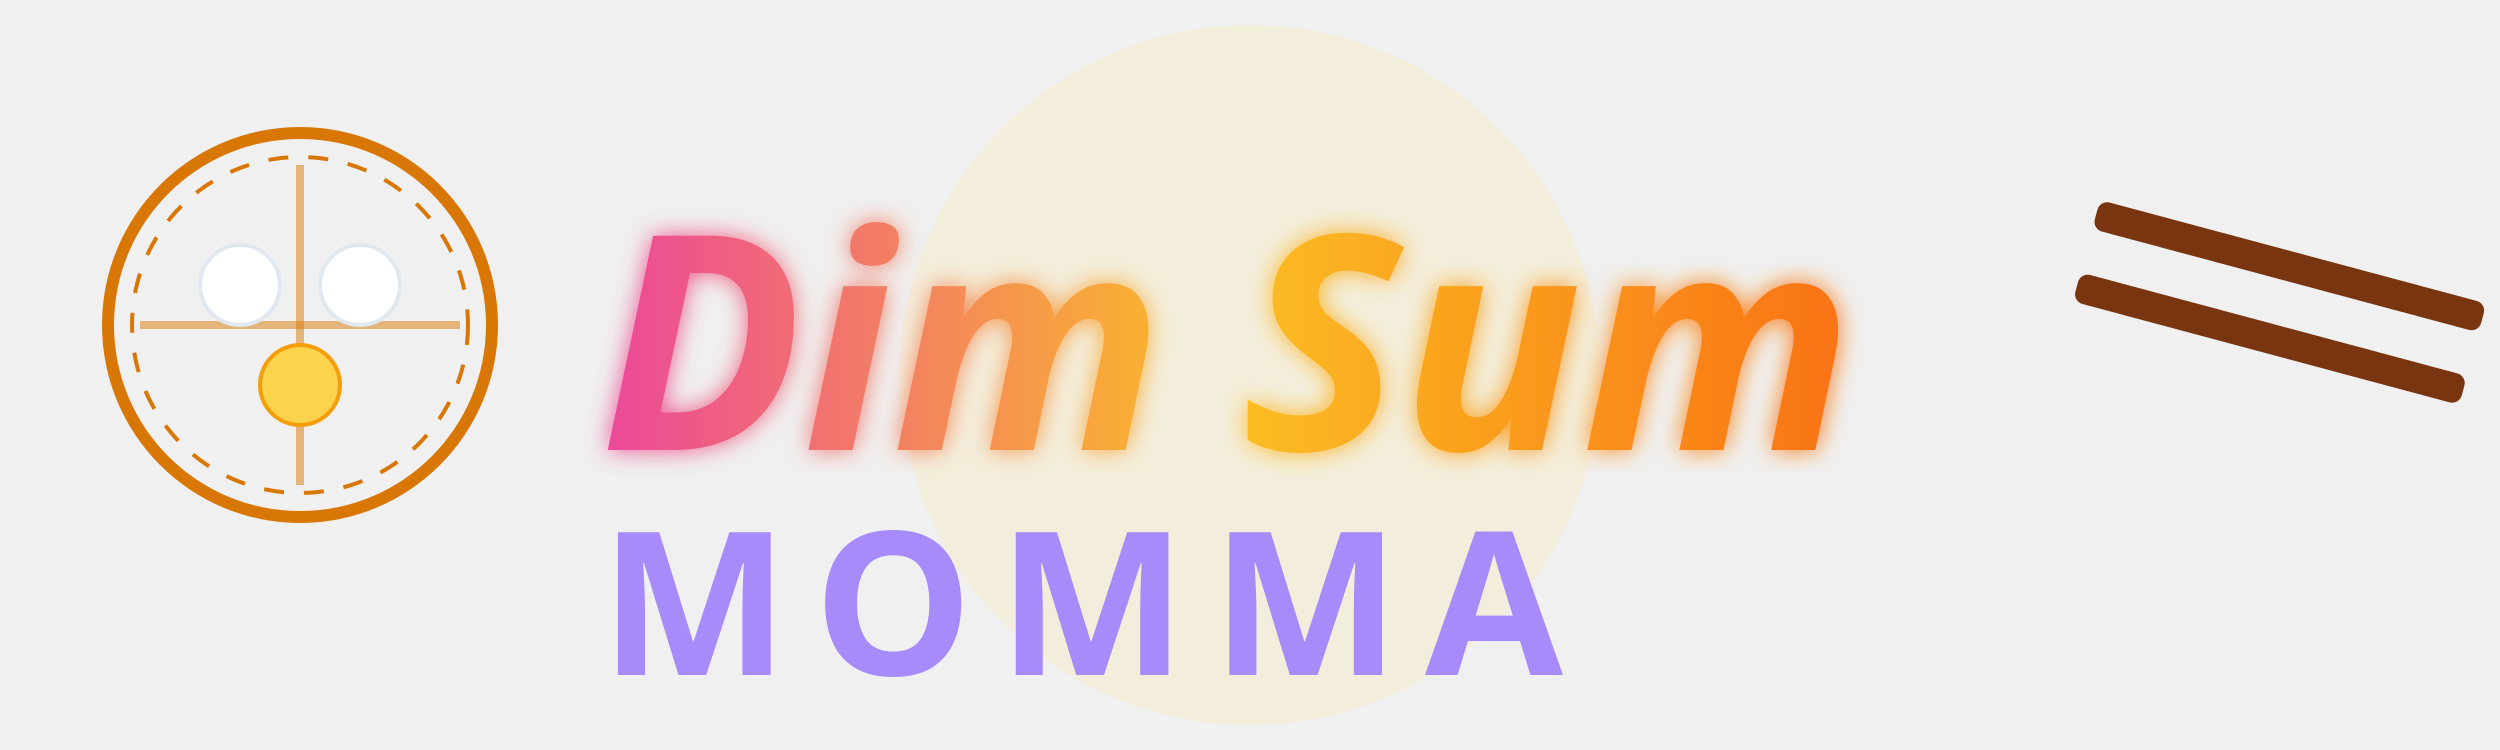
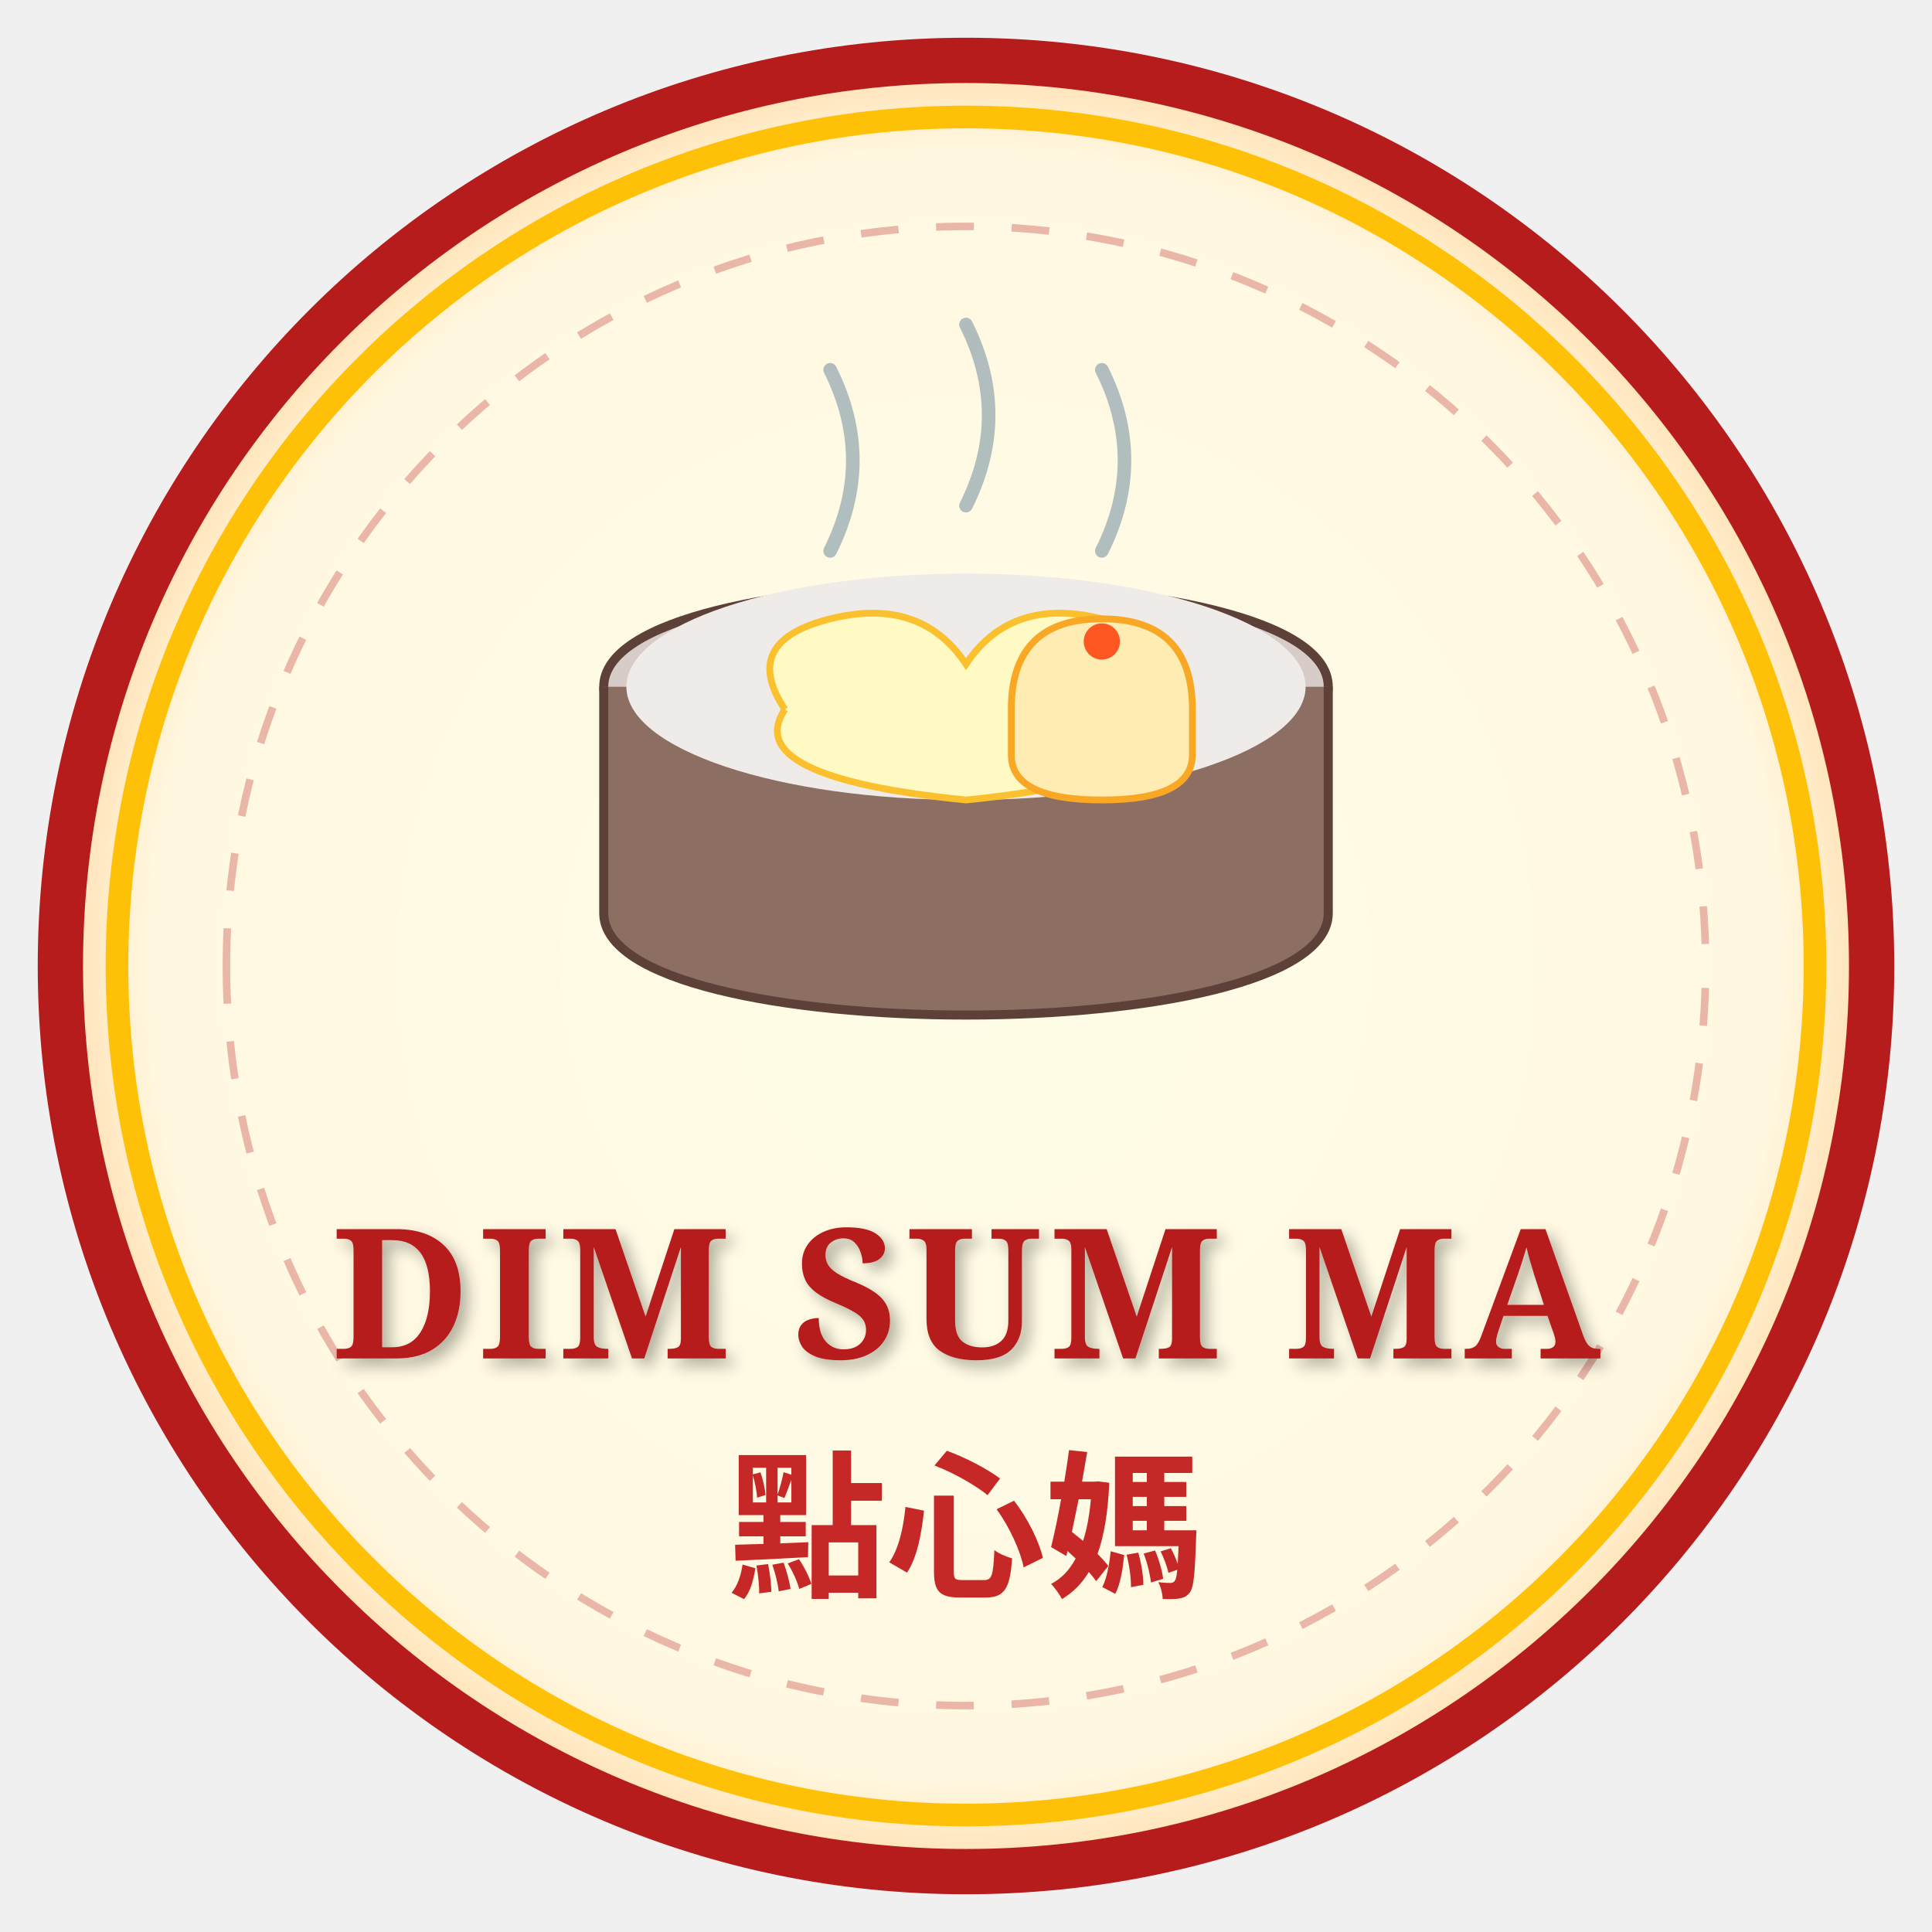
- <svg xmlns="http://www.w3.org/2000/svg" viewBox="0 0 500 150">
+ <svg xmlns="http://www.w3.org/2000/svg" viewBox="0 0 512 512">
  <defs>
-     <linearGradient id="textGradient" x1="0%" y1="0%" x2="100%" y2="0%">
-       <stop offset="0%" style="stop-color:#ec4899;stop-opacity:1" />
-       <stop offset="50%" style="stop-color:#fbbf24;stop-opacity:1" />
-       <stop offset="100%" style="stop-color:#f97316;stop-opacity:1" />
-     </linearGradient>
-     <filter id="glow">
-       <feGaussianBlur stdDeviation="2.5" result="coloredBlur" />
-       <feMerge>
-         <feMergeNode in="coloredBlur" />
-         <feMergeNode in="SourceGraphic" />
-       </feMerge>
+     <radialGradient id="bgGrad" cx="50%" cy="50%" r="50%" fx="50%" fy="50%">
+       <stop offset="0%" stop-color="#FFFDE7" />
+       <stop offset="90%" stop-color="#FFF8E1" />
+       <stop offset="100%" stop-color="#FFE0B2" />
+     </radialGradient>
+     <filter id="shadow" x="-20%" y="-20%" width="140%" height="140%">
+       <feDropShadow dx="2" dy="2" stdDeviation="2" flood-opacity="0.3" />
    </filter>
  </defs>
-   <circle cx="250" cy="75" r="70" fill="#fde68a" opacity="0.2" />
-   <g transform="translate(20, 25) scale(0.8)">
-     <path d="M10,50 L90,50" stroke="#d97706" stroke-width="2" opacity="0.5" />
-     <path d="M50,10 L50,90" stroke="#d97706" stroke-width="2" opacity="0.5" />
-     <circle cx="50" cy="50" r="48" fill="none" stroke="#d97706" stroke-width="3" />
-     <circle cx="50" cy="50" r="42" fill="none" stroke="#d97706" stroke-width="1" stroke-dasharray="5,5" />
-     <circle cx="35" cy="40" r="10" fill="#fff" stroke="#e2e8f0" stroke-width="1" />
-     <circle cx="65" cy="40" r="10" fill="#fff" stroke="#e2e8f0" stroke-width="1" />
-     <circle cx="50" cy="65" r="10" fill="#fcd34d" stroke="#f59e0b" stroke-width="1" />
+   <circle cx="256" cy="256" r="240" fill="url(#bgGrad)" stroke="#B71C1C" stroke-width="12" />
+   <circle cx="256" cy="256" r="225" fill="none" stroke="#FFC107" stroke-width="6" />
+   <path d="M 60 256 A 196 196 0 0 1 452 256" fill="none" stroke="#B71C1C" stroke-width="2" stroke-dasharray="10 10" opacity="0.3" />
+   <path d="M 60 256 A 196 196 0 0 0 452 256" fill="none" stroke="#B71C1C" stroke-width="2" stroke-dasharray="10 10" opacity="0.3" />
+   <g transform="translate(136, 110) scale(1.2)">
+     <path d="M20,60 C20,90 180,90 180,60 C180,30 20,30 20,60" fill="#D7CCC8" stroke="#5D4037" stroke-width="2" />
+     <path d="M20,60 L20,110 C20,140 180,140 180,110 L180,60" fill="#8D6E63" stroke="#5D4037" stroke-width="2" />
+     <ellipse cx="100" cy="60" rx="75" ry="25" fill="#EFEBE9" />
+     <path d="M60,65 Q50,50 70,45 Q90,40 100,55 Q110,40 130,45 Q150,50 140,65 Q150,80 100,85 Q50,80 60,65" fill="#FFF9C4" stroke="#FBC02D" stroke-width="1.5" />
+     <path d="M110,65 Q110,45 130,45 Q150,45 150,65 L150,75 Q150,85 130,85 Q110,85 110,75 Z" fill="#FFECB3" stroke="#F9A825" stroke-width="1.5" />
+     <circle cx="130" cy="50" r="4" fill="#FF5722" />
+     <path d="M70,30 Q80,10 70,-10" stroke="#90A4AE" stroke-width="3" fill="none" opacity="0.7" stroke-linecap="round" />
+     <path d="M100,20 Q110,0 100,-20" stroke="#90A4AE" stroke-width="3" fill="none" opacity="0.7" stroke-linecap="round" />
+     <path d="M130,30 Q140,10 130,-10" stroke="#90A4AE" stroke-width="3" fill="none" opacity="0.7" stroke-linecap="round" />
  </g>
-   <text x="120" y="90" font-family="'Outfit', sans-serif" font-weight="900" font-size="60" fill="url(#textGradient)" filter="url(#glow)" style="font-style: italic;">
-         Dim Sum
-     </text>
-   <text x="120" y="135" font-family="'Outfit', sans-serif" font-weight="900" font-size="40" fill="#a78bfa" letter-spacing="5">
-         MOMMA
-     </text>
-   <g transform="translate(420, 40) rotate(15)">
-     <rect x="0" y="0" width="80" height="6" rx="2" fill="#78350f" />
-     <rect x="0" y="15" width="80" height="6" rx="2" fill="#78350f" />
-   </g>
+   <text x="256" y="360" font-family="serif" font-weight="bold" font-size="48" fill="#B71C1C" text-anchor="middle" letter-spacing="2" filter="url(#shadow)">DIM SUM MA</text>
+   <text x="256" y="420" font-family="sans-serif" font-weight="bold" font-size="42" fill="#C62828" text-anchor="middle">點心媽</text>
</svg>
